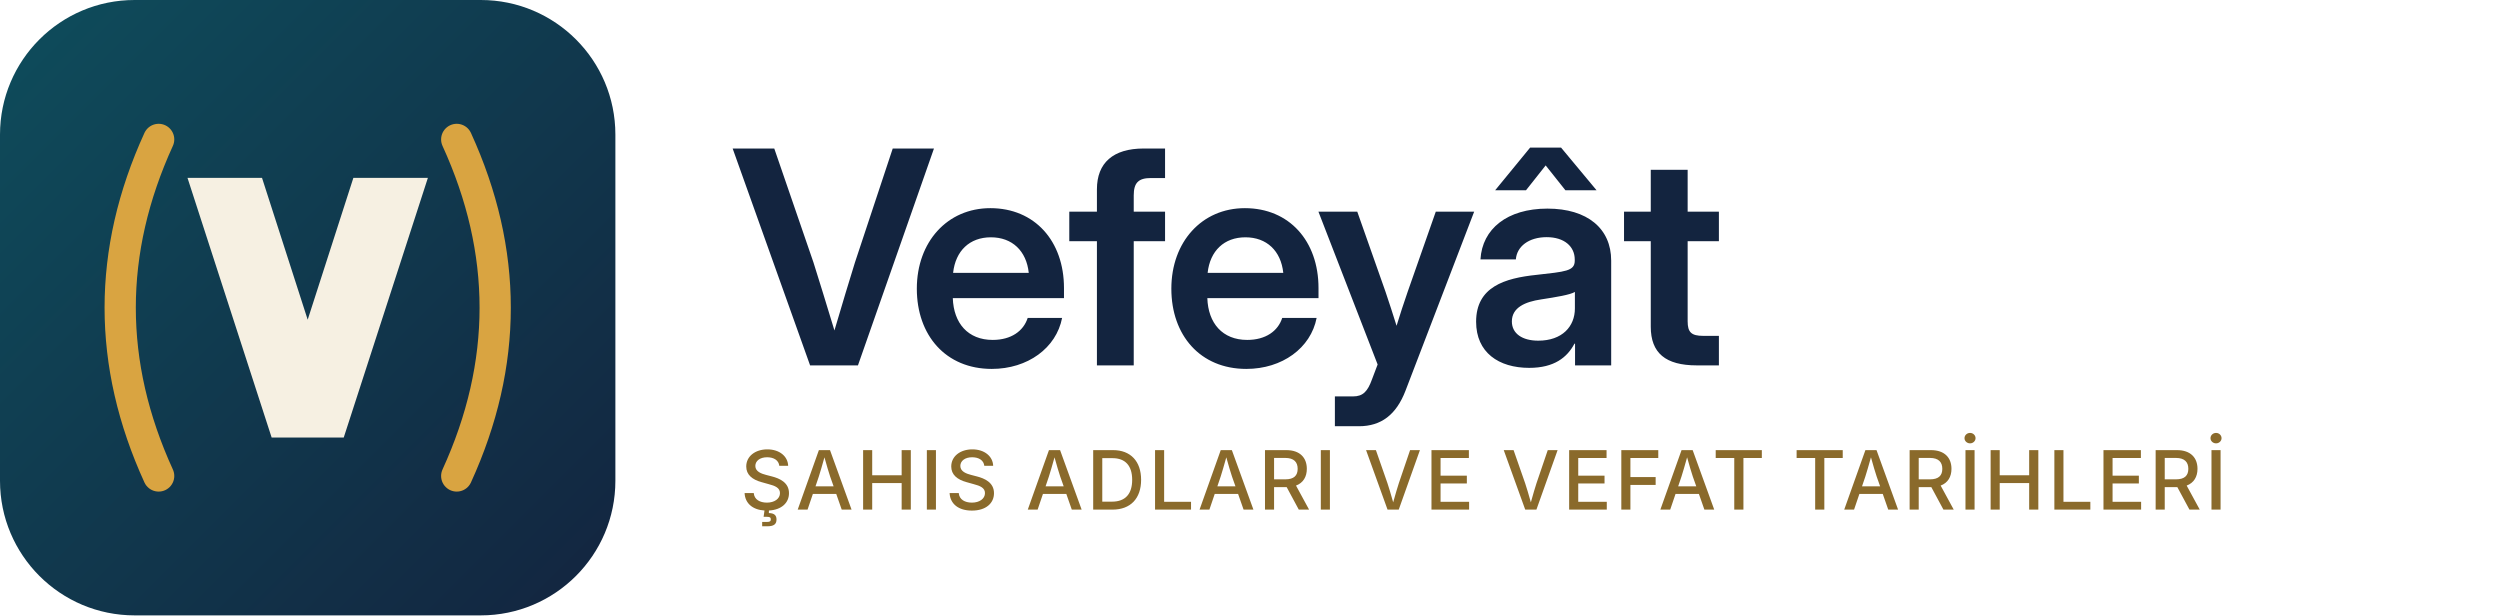
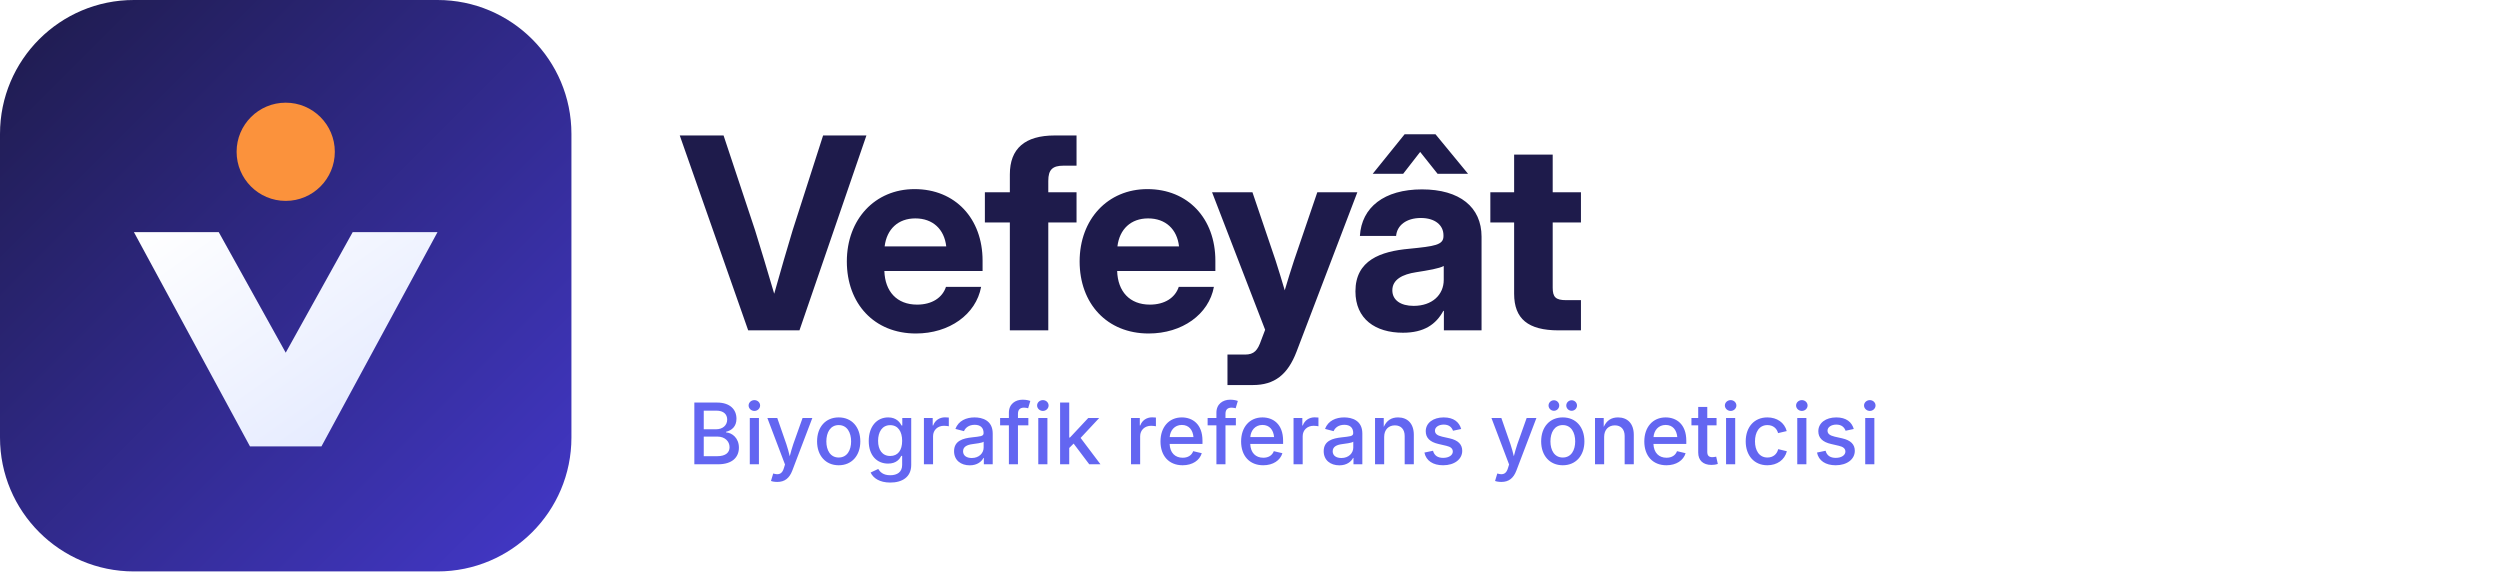
- <svg xmlns="http://www.w3.org/2000/svg" viewBox="0 0 520 128" role="img" aria-label="Vefeyât">
+ <svg xmlns="http://www.w3.org/2000/svg" viewBox="0 0 560 128" role="img" aria-label="Vefeyât — biyografik referans yöneticisi">
  <g>
    <defs>
-       <linearGradient id="bg" x1="0" y1="0" x2="1" y2="1">
-         <stop offset="0" stop-color="#0E4D5C" />
-         <stop offset="1" stop-color="#13243F" />
+       <linearGradient id="lk-bg" x1="0" y1="0" x2="1" y2="1">
+         <stop offset="0" stop-color="#1E1B4B" />
+         <stop offset="1" stop-color="#4338CA" />
+       </linearGradient>
+       <linearGradient id="lk-v" x1="0" y1="0" x2="1" y2="1">
+         <stop offset="0" stop-color="#FFFFFF" />
+         <stop offset="1" stop-color="#E0E7FF" />
      </linearGradient>
    </defs>
-     <rect width="128" height="128" rx="28" fill="url(#bg)" />
-     <path d="M33 29 Q17 64 33 99" fill="none" stroke="#D9A441" stroke-width="6.5" stroke-linecap="round" />
-     <path d="M95 29 Q111 64 95 99" fill="none" stroke="#D9A441" stroke-width="6.5" stroke-linecap="round" />
-     <path d="M39 37 H54.5 L64 66.5 L73.5 37 H89 L71.5 91 H56.5 Z" fill="#F6F0E2" />
+     <rect width="128" height="128" rx="30" fill="url(#lk-bg)" />
+     <circle cx="64" cy="34" r="11" fill="#FB923C" />
+     <path d="M30 52 H49 L64 79 L79 52 H98 L72 100 H56 Z" fill="url(#lk-v)" />
  </g>
-   <text x="152" y="76" font-family="'Inter Display', Inter, 'Segoe UI', sans-serif" font-weight="600" font-size="62" letter-spacing="-1.2" fill="#13243F">Vefeyât</text>
-   <text x="154" y="106" font-family="Inter, 'Segoe UI', sans-serif" font-weight="500" font-size="17" letter-spacing="0.6" fill="#8A6A2B">ŞAHIS ADLARI VE VEFAT TARİHLERİ</text>
+   <text x="152" y="74" font-family="'Inter Display', Inter, 'Segoe UI', sans-serif" font-weight="700" font-size="60" letter-spacing="-1.6" fill="#1E1B4B">Vefeyât</text>
+   <text x="154" y="104" font-family="Inter, 'Segoe UI', sans-serif" font-weight="500" font-size="19" letter-spacing="0.1" fill="#6366F1">Biyografik referans yöneticisi</text>
</svg>
